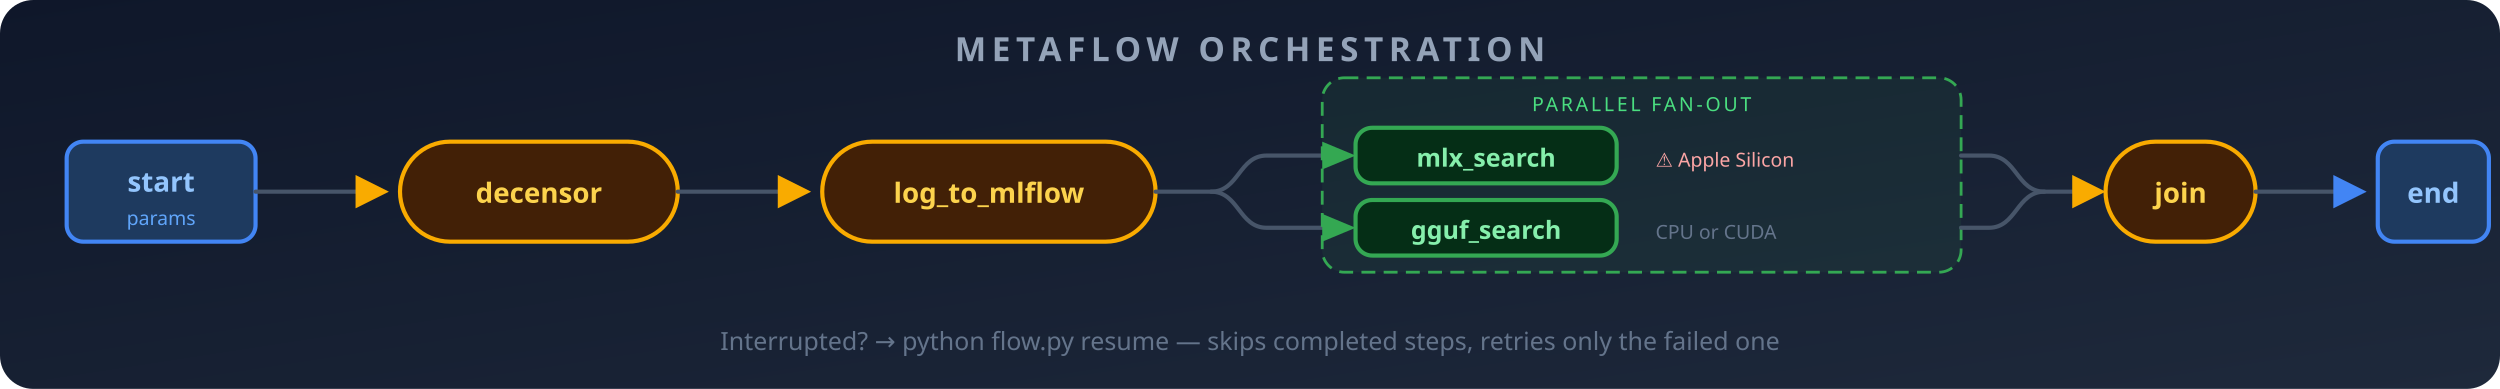
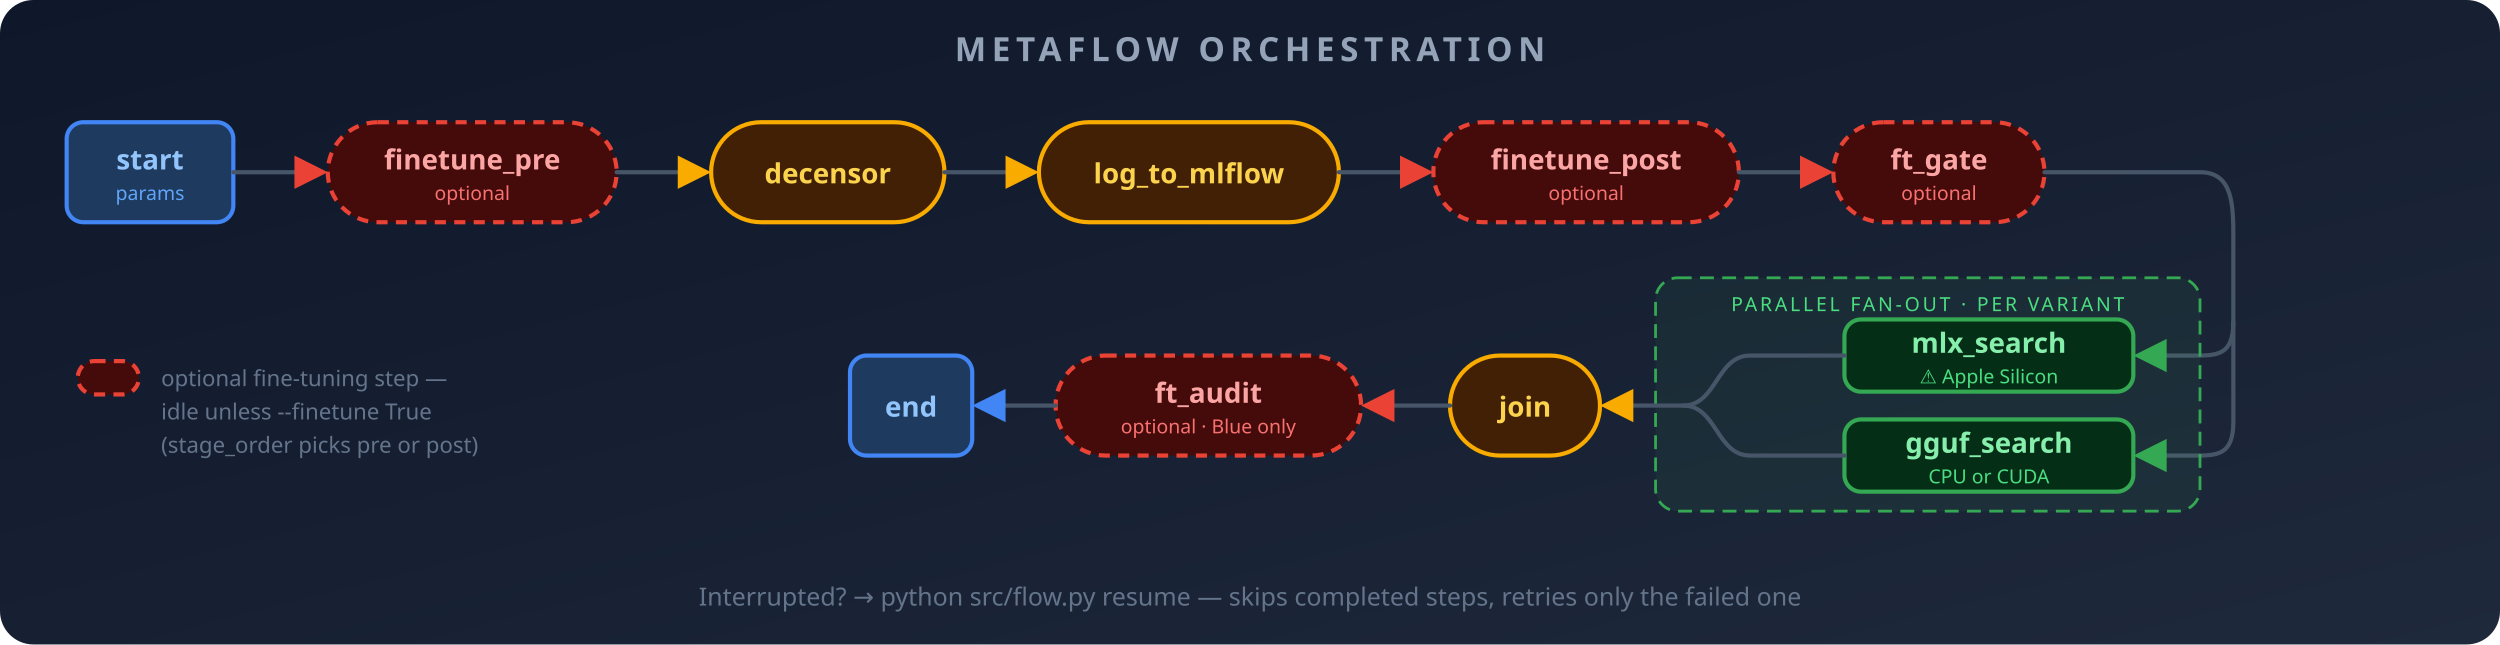
- <svg xmlns="http://www.w3.org/2000/svg" viewBox="0 0 900 140">
+ <svg xmlns="http://www.w3.org/2000/svg" viewBox="0 0 900 232">
  <defs>
    <linearGradient id="mbg" x1="0%" y1="0%" x2="100%" y2="100%">
      <stop offset="0%" style="stop-color:#0f172a" />
      <stop offset="100%" style="stop-color:#1e293b" />
    </linearGradient>
  </defs>
  <style>
    @keyframes mb { 0%,100% { opacity:0.75; } 50% { opacity:1; } }
    @keyframes mg { 0%,100% { opacity:0.8; } 50% { opacity:1; } }
-     @keyframes mo { 0%,100% { opacity:0.75; } 50% { opacity:1; } }
    @keyframes ma { 0%,40% { opacity:0.2; } 50%,90% { opacity:1; } 100% { opacity:0.2; } }
    .mb { animation: mb 3s ease-in-out infinite; }
    .mg { animation: mg 2.5s ease-in-out infinite 0.2s; }
-     .mo { animation: mo 3s ease-in-out infinite 0.4s; }
    .a1 { animation: ma 2s ease-in-out infinite; }
    .a2 { animation: ma 2s ease-in-out infinite 0.3s; }
    .a3 { animation: ma 2s ease-in-out infinite 0.6s; }
    .a4 { animation: ma 2s ease-in-out infinite 0.9s; }
    .wire { fill: none; stroke: #475569; stroke-width: 1.5; stroke-linecap: round; stroke-linejoin: round; }
  </style>
-   <rect width="900" height="140" fill="url(#mbg)" rx="12" />
+   <rect width="900" height="232" fill="url(#mbg)" rx="12" />
  <text x="450" y="22" text-anchor="middle" font-family="system-ui,sans-serif" font-size="12" font-weight="700" fill="#94a3b8" letter-spacing="2">METAFLOW ORCHESTRATION</text>
-   <rect class="mb" x="24" y="51" width="68" height="36" rx="6" fill="#1e3a5f" stroke="#4285f4" stroke-width="1.5" />
-   <text x="58" y="69" text-anchor="middle" font-family="system-ui,sans-serif" font-size="10" font-weight="700" fill="#93c5fd">start</text>
-   <text x="58" y="81" text-anchor="middle" font-family="system-ui,sans-serif" font-size="7" fill="#60a5fa">params</text>
-   <path class="wire" d="M92,69 H128" />
-   <polygon class="a1" points="128,63 140,69 128,75" fill="#f9ab00" />
-   <rect class="mg" x="144" y="51" width="100" height="36" rx="18" fill="#422006" stroke="#f9ab00" stroke-width="1.5" />
-   <text x="194" y="73" text-anchor="middle" font-family="system-ui,sans-serif" font-size="10" font-weight="700" fill="#fcd34d">decensor</text>
-   <path class="wire" d="M244,69 H280" />
-   <polygon class="a2" points="280,63 292,69 280,75" fill="#f9ab00" />
-   <rect class="mg" x="296" y="51" width="120" height="36" rx="18" fill="#422006" stroke="#f9ab00" stroke-width="1.5" />
-   <text x="356" y="73" text-anchor="middle" font-family="system-ui,sans-serif" font-size="10" font-weight="700" fill="#fcd34d">log_to_mlflow</text>
-   <path class="wire" d="M416,69 H436 C446,69 446,56 456,56 H476" />
-   <path class="wire" d="M436,69 C446,69 446,82 456,82 H476" />
-   <polygon class="a3" points="476,51 488,56 476,61" fill="#34a853" />
-   <polygon class="a3" points="476,77 488,82 476,87" fill="#34a853" />
-   <rect x="476" y="28" width="230" height="70" rx="8" fill="rgba(52,168,83,0.08)" stroke="#34a853" stroke-width="1" stroke-dasharray="5 3" />
-   <text x="591" y="40" text-anchor="middle" font-family="system-ui,sans-serif" font-size="7" fill="#4ade80" letter-spacing="1">PARALLEL FAN-OUT</text>
-   <rect class="mo" x="488" y="46" width="94" height="20" rx="6" fill="#052e16" stroke="#34a853" stroke-width="1.5" />
-   <text x="535" y="60" text-anchor="middle" font-family="system-ui,sans-serif" font-size="9" font-weight="700" fill="#86efac">mlx_search</text>
-   <text x="596" y="60" font-family="system-ui,sans-serif" font-size="7" fill="#fca5a5">⚠ Apple Silicon</text>
-   <rect class="mo" style="animation-delay:0.3s" x="488" y="72" width="94" height="20" rx="6" fill="#052e16" stroke="#34a853" stroke-width="1.5" />
-   <text x="535" y="86" text-anchor="middle" font-family="system-ui,sans-serif" font-size="9" font-weight="700" fill="#86efac">gguf_search</text>
-   <text x="596" y="86" font-family="system-ui,sans-serif" font-size="7" fill="#64748b">CPU or CUDA</text>
-   <path class="wire" d="M706,56 H716 C726,56 726,69 736,69 H746" />
-   <path class="wire" d="M706,82 H716 C726,82 726,69 736,69" />
-   <polygon class="a4" points="746,63 758,69 746,75" fill="#f9ab00" />
-   <rect class="mg" x="758" y="51" width="54" height="36" rx="18" fill="#422006" stroke="#f9ab00" stroke-width="1.5" />
-   <text x="785" y="73" text-anchor="middle" font-family="system-ui,sans-serif" font-size="10" font-weight="700" fill="#fcd34d">join</text>
-   <path class="wire" d="M812,69 H840" />
-   <polygon class="a4" points="840,63 852,69 840,75" fill="#4285f4" />
-   <rect class="mb" x="856" y="51" width="40" height="36" rx="6" fill="#1e3a5f" stroke="#4285f4" stroke-width="1.5" />
-   <text x="876" y="73" text-anchor="middle" font-family="system-ui,sans-serif" font-size="10" font-weight="700" fill="#93c5fd">end</text>
-   <text x="450" y="126" text-anchor="middle" font-family="system-ui,sans-serif" font-size="9" fill="#64748b">Interrupted? → python flow.py resume — skips completed steps, retries only the failed one</text>
+   <rect class="mb" x="24" y="44" width="60" height="36" rx="6" fill="#1e3a5f" stroke="#4285f4" stroke-width="1.5" />
+   <text x="54.0" y="61.0" text-anchor="middle" font-family="system-ui,sans-serif" font-size="10" font-weight="700" fill="#93c5fd">start</text>
+   <text x="54.0" y="72.0" text-anchor="middle" font-family="system-ui,sans-serif" font-size="7" fill="#60a5fa">params</text>
+   <path class="wire" d="M84,62.0 H106" />
+   <polygon class="a1" points="106,56.0 118,62.0 106,68.0" fill="#ea4335" />
+   <rect class="mg" x="118" y="44" width="104" height="36" rx="18.0" fill="#450a0a" stroke="#ea4335" stroke-width="1.5" stroke-dasharray="4 3" />
+   <text x="170.0" y="61.0" text-anchor="middle" font-family="system-ui,sans-serif" font-size="10" font-weight="700" fill="#fca5a5">finetune_pre</text>
+   <text x="170.0" y="72.0" text-anchor="middle" font-family="system-ui,sans-serif" font-size="7" fill="#f87171">optional</text>
+   <path class="wire" d="M222,62.0 H244" />
+   <polygon class="a2" points="244,56.0 256,62.0 244,68.0" fill="#f9ab00" />
+   <rect class="mg" x="256" y="44" width="84" height="36" rx="18.0" fill="#422006" stroke="#f9ab00" stroke-width="1.5" />
+   <text x="298.0" y="66.0" text-anchor="middle" font-family="system-ui,sans-serif" font-size="10" font-weight="700" fill="#fcd34d">decensor</text>
+   <path class="wire" d="M340,62.0 H362" />
+   <polygon class="a3" points="362,56.0 374,62.0 362,68.0" fill="#f9ab00" />
+   <rect class="mg" x="374" y="44" width="108" height="36" rx="18.0" fill="#422006" stroke="#f9ab00" stroke-width="1.5" />
+   <text x="428.0" y="66.0" text-anchor="middle" font-family="system-ui,sans-serif" font-size="10" font-weight="700" fill="#fcd34d">log_to_mlflow</text>
+   <path class="wire" d="M482,62.0 H504" />
+   <polygon class="a4" points="504,56.0 516,62.0 504,68.0" fill="#ea4335" />
+   <rect class="mg" x="516" y="44" width="110" height="36" rx="18.0" fill="#450a0a" stroke="#ea4335" stroke-width="1.5" stroke-dasharray="4 3" />
+   <text x="571.0" y="61.0" text-anchor="middle" font-family="system-ui,sans-serif" font-size="10" font-weight="700" fill="#fca5a5">finetune_post</text>
+   <text x="571.0" y="72.0" text-anchor="middle" font-family="system-ui,sans-serif" font-size="7" fill="#f87171">optional</text>
+   <path class="wire" d="M626,62.0 H648" />
+   <polygon class="a1" points="648,56.0 660,62.0 648,68.0" fill="#ea4335" />
+   <rect class="mg" x="660" y="44" width="76" height="36" rx="18.0" fill="#450a0a" stroke="#ea4335" stroke-width="1.5" stroke-dasharray="4 3" />
+   <text x="698.0" y="61.0" text-anchor="middle" font-family="system-ui,sans-serif" font-size="10" font-weight="700" fill="#fca5a5">ft_gate</text>
+   <text x="698.0" y="72.0" text-anchor="middle" font-family="system-ui,sans-serif" font-size="7" fill="#f87171">optional</text>
+   <path class="wire" d="M736,62.0 H792 C804,62.0 804,74.0 804,86.0 V152 C804,164 798,164 790,164 H780" />
+   <path class="wire" d="M804,116 C804,128 798,128 790,128 H780" />
+   <polygon class="a3" points="780,122 768,128 780,134" fill="#34a853" />
+   <polygon class="a3" points="780,158 768,164 780,170" fill="#34a853" />
+   <rect x="596" y="100" width="196" height="84" rx="8" fill="rgba(52,168,83,0.08)" stroke="#34a853" stroke-width="1" stroke-dasharray="5 3" />
+   <text x="694" y="112" text-anchor="middle" font-family="system-ui,sans-serif" font-size="7" fill="#4ade80" letter-spacing="1">PARALLEL FAN-OUT · PER VARIANT</text>
+   <rect class="mg" x="664" y="115" width="104" height="26" rx="6" fill="#052e16" stroke="#34a853" stroke-width="1.5" />
+   <text x="716.0" y="127.0" text-anchor="middle" font-family="system-ui,sans-serif" font-size="10" font-weight="700" fill="#86efac">mlx_search</text>
+   <text x="716.0" y="138.0" text-anchor="middle" font-family="system-ui,sans-serif" font-size="7" fill="#4ade80">⚠ Apple Silicon</text>
+   <rect class="mg" x="664" y="151" width="104" height="26" rx="6" fill="#052e16" stroke="#34a853" stroke-width="1.5" />
+   <text x="716.0" y="163.0" text-anchor="middle" font-family="system-ui,sans-serif" font-size="10" font-weight="700" fill="#86efac">gguf_search</text>
+   <text x="716.0" y="174.0" text-anchor="middle" font-family="system-ui,sans-serif" font-size="7" fill="#4ade80">CPU or CUDA</text>
+   <path class="wire" d="M664,128 H630 C618,128 618,146.0 606,146.0 H588" />
+   <path class="wire" d="M664,164 H630 C618,164 618,146.0 606,146.0" />
+   <polygon class="a4" points="588,140.0 576,146.0 588,152.0" fill="#f9ab00" />
+   <rect class="mg" x="522" y="128.0" width="54" height="36" rx="18.0" fill="#422006" stroke="#f9ab00" stroke-width="1.5" />
+   <text x="549.0" y="150.0" text-anchor="middle" font-family="system-ui,sans-serif" font-size="10" font-weight="700" fill="#fcd34d">join</text>
+   <path class="wire" d="M522,146.0 H502" />
+   <polygon class="a1" points="502,140.0 490,146.0 502,152.0" fill="#ea4335" />
+   <rect class="mg" x="380" y="128.0" width="110" height="36" rx="18.0" fill="#450a0a" stroke="#ea4335" stroke-width="1.5" stroke-dasharray="4 3" />
+   <text x="435.0" y="145.0" text-anchor="middle" font-family="system-ui,sans-serif" font-size="10" font-weight="700" fill="#fca5a5">ft_audit</text>
+   <text x="435.0" y="156.0" text-anchor="middle" font-family="system-ui,sans-serif" font-size="7" fill="#f87171">optional · Blue only</text>
+   <path class="wire" d="M380,146.0 H362" />
+   <polygon class="a2" points="362,140.0 350,146.0 362,152.0" fill="#4285f4" />
+   <rect class="mb" x="306" y="128.0" width="44" height="36" rx="6" fill="#1e3a5f" stroke="#4285f4" stroke-width="1.5" />
+   <text x="328.0" y="150.0" text-anchor="middle" font-family="system-ui,sans-serif" font-size="10" font-weight="700" fill="#93c5fd">end</text>
+   <rect x="28" y="130.0" width="22" height="12" rx="6" fill="#450a0a" stroke="#ea4335" stroke-width="1.5" stroke-dasharray="4 3" />
+   <text x="58" y="139.0" font-family="system-ui,sans-serif" font-size="8" fill="#64748b">optional fine-tuning step —</text>
+   <text x="58" y="151.0" font-family="system-ui,sans-serif" font-size="8" fill="#64748b">idle unless --finetune True</text>
+   <text x="58" y="163.0" font-family="system-ui,sans-serif" font-size="8" fill="#64748b">(stage_order picks pre or post)</text>
+   <text x="450" y="218" text-anchor="middle" font-family="system-ui,sans-serif" font-size="9" fill="#64748b">Interrupted? → python src/flow.py resume — skips completed steps, retries only the failed one</text>
</svg>
